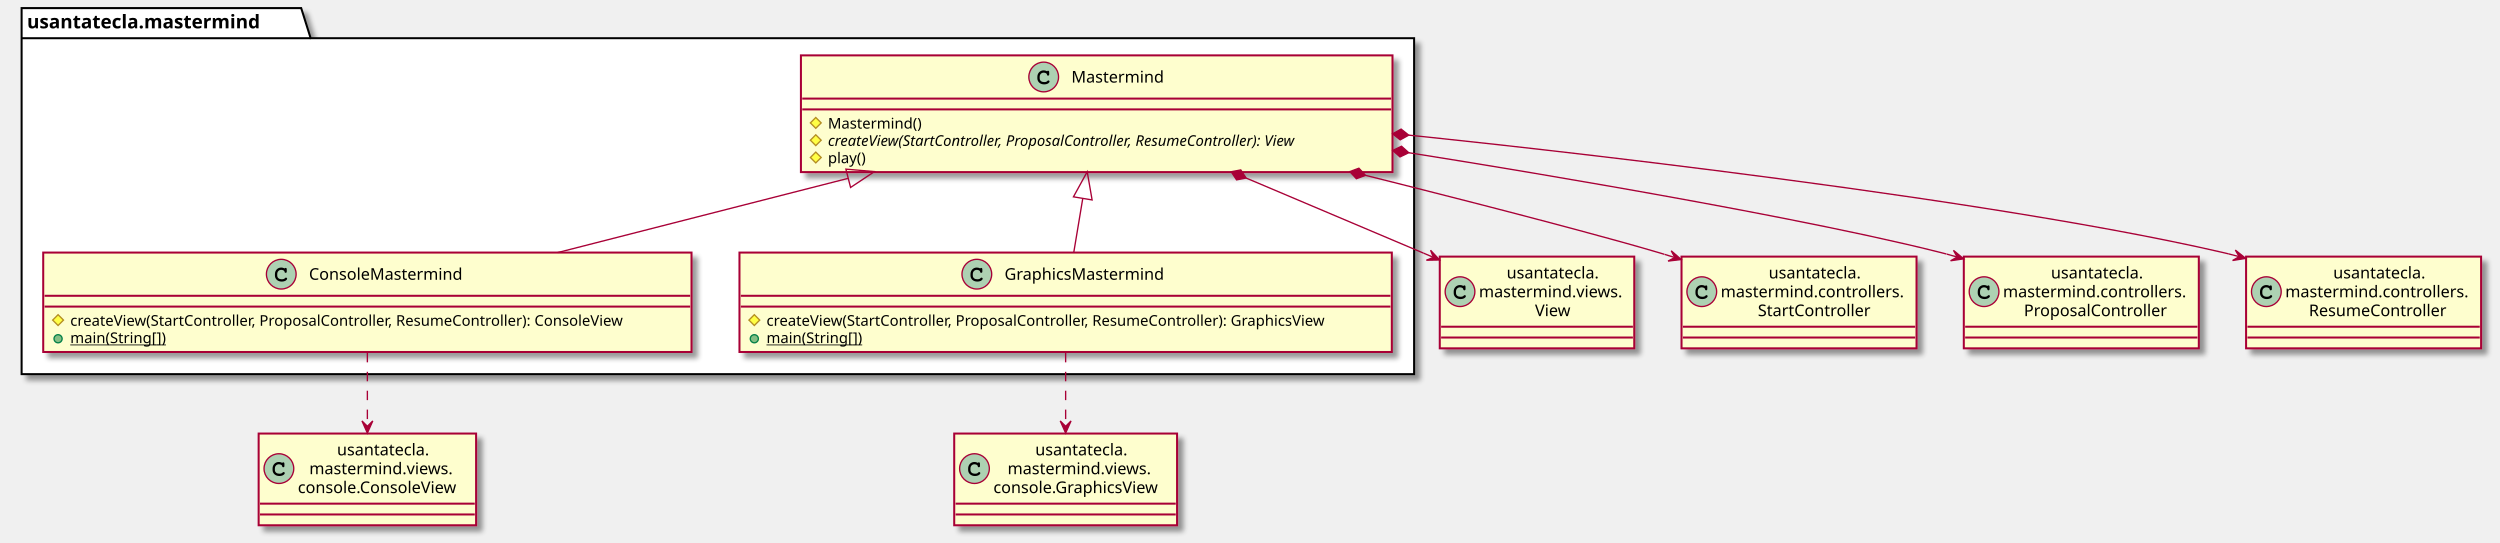
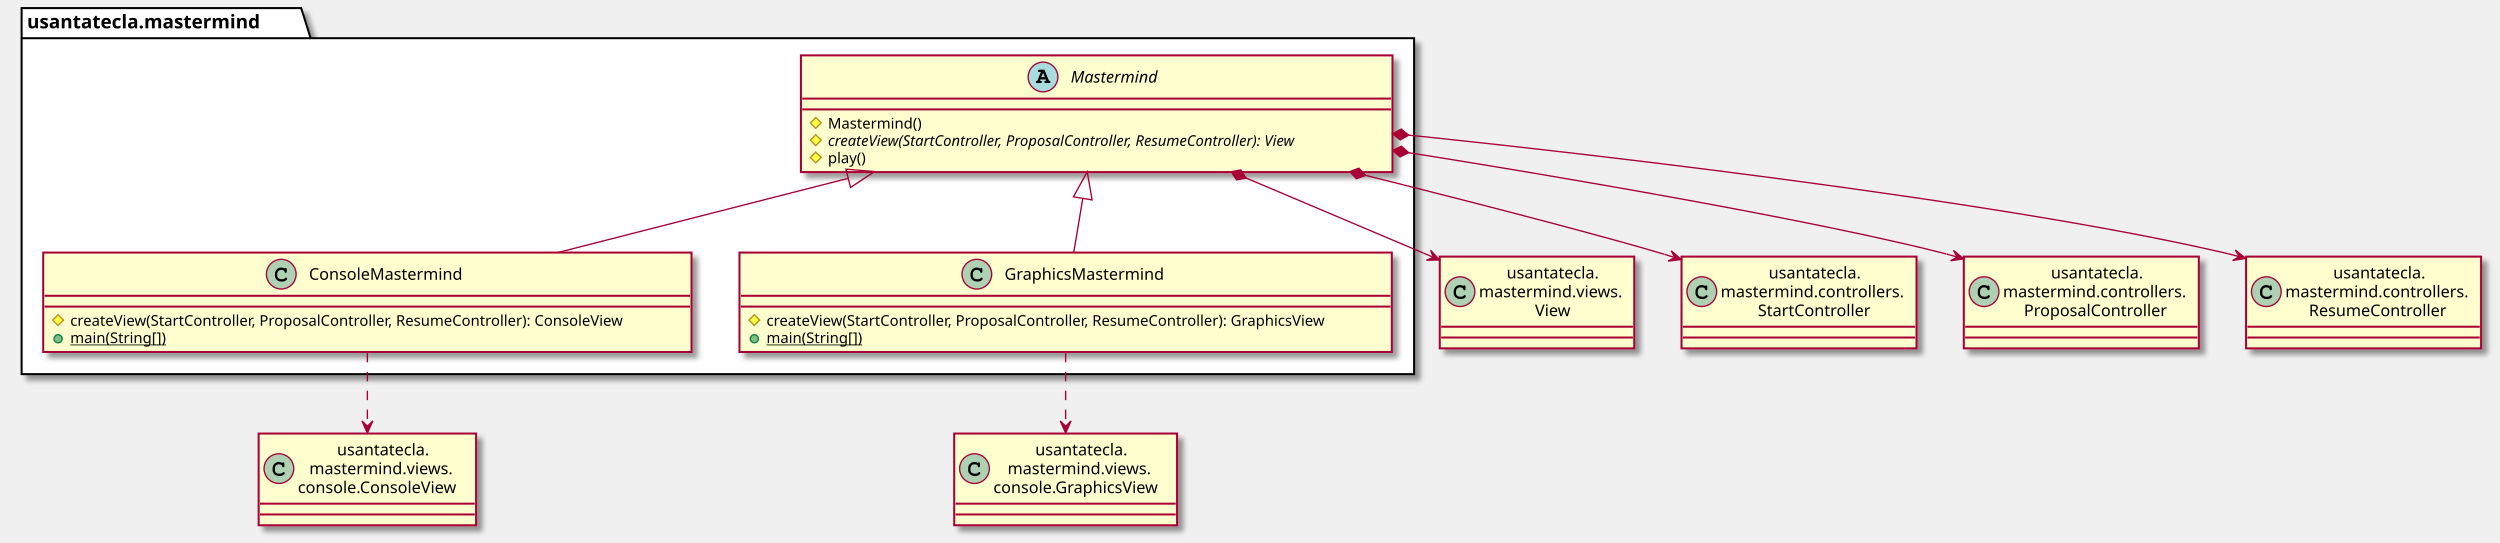
<svg xmlns="http://www.w3.org/2000/svg" contentScriptType="application/ecmascript" contentStyleType="text/css" height="402px" preserveAspectRatio="none" style="width:1851px;height:402px;" version="1.1" viewBox="0 0 1851 402" width="1851px" zoomAndPan="magnify">
  <defs>
-     <filter height="300%" id="fdg42r4rvflqn" width="300%" x="-1" y="-1">
+     <filter height="300%" id="f1cskjqdrrext7" width="300%" x="-1" y="-1">
      <feGaussianBlur result="blurOut" stdDeviation="2.0" />
      <feColorMatrix in="blurOut" result="blurOut2" type="matrix" values="0 0 0 0 0 0 0 0 0 0 0 0 0 0 0 0 0 0 .4 0" />
      <feOffset dx="4.0" dy="4.0" in="blurOut2" result="blurOut3" />
      <feBlend in="SourceGraphic" in2="blurOut3" mode="normal" />
    </filter>
  </defs>
  <g>
-     <polygon fill="#FFFFFF" filter="url(#fdg42r4rvflqn)" points="16,6,223,6,230,28.297,1047,28.297,1047,277,16,277,16,6" style="stroke:#000000;stroke-width:1.5;" />
+     <polygon fill="#FFFFFF" filter="url(#f1cskjqdrrext7)" points="16,6,223,6,230,28.297,1047,28.297,1047,277,16,277,16,6" style="stroke:#000000;stroke-width:1.5;" />
    <line style="stroke:#000000;stroke-width:1.5;" x1="16" x2="230" y1="28.297" y2="28.297" />
    <text fill="#000000" font-family="sans-serif" font-size="14" font-weight="bold" lengthAdjust="spacingAndGlyphs" textLength="201" x="20" y="20.995">usantatecla.mastermind</text>
-     <rect codeLine="8" fill="#FEFECE" filter="url(#fdg42r4rvflqn)" height="86.414" id="usantatecla.mastermind.Mastermind" style="stroke:#A80036;stroke-width:1.5;" width="438" x="593" y="41" />
-     <ellipse cx="772.75" cy="57" fill="#ADD1B2" rx="11" ry="11" style="stroke:#A80036;stroke-width:1.0;" />
-     <path d="M775.094,52.672 C774.156,52.234 773.562,52.094 772.688,52.094 C770.062,52.094 768.062,54.172 768.062,56.891 L768.062,58.016 C768.062,60.594 770.172,62.484 773.062,62.484 C774.281,62.484 775.438,62.188 776.188,61.641 C776.766,61.234 777.094,60.781 777.094,60.391 C777.094,59.938 776.703,59.547 776.234,59.547 C776.016,59.547 775.812,59.625 775.625,59.812 C775.172,60.297 775.172,60.297 774.984,60.391 C774.562,60.656 773.875,60.781 773.109,60.781 C771.062,60.781 769.766,59.688 769.766,57.984 L769.766,56.891 C769.766,55.109 771.016,53.797 772.75,53.797 C773.328,53.797 773.938,53.953 774.406,54.203 C774.891,54.484 775.062,54.703 775.156,55.109 C775.219,55.516 775.25,55.641 775.391,55.766 C775.531,55.906 775.766,56.016 775.984,56.016 C776.25,56.016 776.516,55.875 776.688,55.656 C776.797,55.5 776.828,55.312 776.828,54.891 L776.828,53.469 C776.828,53.031 776.812,52.906 776.719,52.75 C776.562,52.484 776.281,52.344 775.984,52.344 C775.688,52.344 775.484,52.438 775.266,52.75 L775.094,52.672 Z " fill="#000000" />
-     <text fill="#000000" font-family="sans-serif" font-size="12" lengthAdjust="spacingAndGlyphs" textLength="70" x="793.25" y="61.154">Mastermind</text>
+     <rect codeLine="8" fill="#FEFECE" filter="url(#f1cskjqdrrext7)" height="86.414" id="usantatecla.mastermind.Mastermind" style="stroke:#A80036;stroke-width:1.5;" width="438" x="593" y="41" />
+     <ellipse cx="772.25" cy="57" fill="#A9DCDF" rx="11" ry="11" style="stroke:#A80036;stroke-width:1.0;" />
+     <path d="M774.328,58.812 L774.719,59.797 L774.328,59.797 C773.875,59.797 773.766,59.812 773.609,59.922 C773.359,60.078 773.203,60.359 773.203,60.656 C773.203,60.922 773.344,61.172 773.562,61.328 C773.703,61.453 773.906,61.5 774.328,61.5 L776.688,61.5 C777.047,61.5 777.266,61.469 777.406,61.375 C777.656,61.234 777.812,60.938 777.812,60.656 C777.812,60.375 777.672,60.125 777.453,59.969 C777.281,59.828 777.125,59.797 776.656,59.797 L773.266,51.594 L769.594,51.594 C769.141,51.594 769.016,51.609 768.859,51.703 C768.609,51.875 768.453,52.156 768.453,52.438 C768.453,52.719 768.594,52.969 768.812,53.141 C768.984,53.25 769.156,53.281 769.594,53.281 L770.672,53.281 L768.031,59.797 C767.609,59.797 767.453,59.812 767.297,59.922 C767.047,60.078 766.891,60.359 766.891,60.656 C766.891,61.219 767.266,61.5 768.016,61.5 L770.281,61.5 C770.641,61.5 770.859,61.469 770.984,61.375 C771.25,61.234 771.391,60.938 771.391,60.656 C771.391,60.375 771.266,60.125 771.047,59.953 C770.875,59.828 770.734,59.797 770.281,59.797 L769.891,59.797 L770.281,58.812 L774.328,58.812 Z M773.625,57.109 L770.953,57.109 L772.297,53.844 L773.625,57.109 Z " fill="#000000" />
+     <text fill="#000000" font-family="sans-serif" font-size="12" font-style="italic" lengthAdjust="spacingAndGlyphs" textLength="71" x="792.75" y="61.154">Mastermind</text>
    <line style="stroke:#A80036;stroke-width:1.5;" x1="594" x2="1030" y1="73" y2="73" />
    <line style="stroke:#A80036;stroke-width:1.5;" x1="594" x2="1030" y1="81" y2="81" />
    <polygon fill="#FFFF44" points="604,87,608,91,604,95,600,91" style="stroke:#B38D22;stroke-width:1.0;" />
    <text fill="#000000" font-family="sans-serif" font-size="11" lengthAdjust="spacingAndGlyphs" textLength="74" x="613" y="95.21">Mastermind()</text>
    <polygon fill="#FFFF44" points="604,99.805,608,103.805,604,107.805,600,103.805" style="stroke:#B38D22;stroke-width:1.0;" />
    <text fill="#000000" font-family="sans-serif" font-size="11" font-style="italic" lengthAdjust="spacingAndGlyphs" textLength="412" x="613" y="108.015">createView(StartController, ProposalController, ResumeController): View</text>
    <polygon fill="#FFFF44" points="604,112.609,608,116.609,604,120.609,600,116.609" style="stroke:#B38D22;stroke-width:1.0;" />
    <text fill="#000000" font-family="sans-serif" font-size="11" lengthAdjust="spacingAndGlyphs" textLength="32" x="613" y="120.82">play()</text>
-     <rect codeLine="18" fill="#FEFECE" filter="url(#fdg42r4rvflqn)" height="73.609" id="usantatecla.mastermind.ConsoleMastermind" style="stroke:#A80036;stroke-width:1.5;" width="480" x="32" y="187" />
+     <rect codeLine="18" fill="#FEFECE" filter="url(#f1cskjqdrrext7)" height="73.609" id="usantatecla.mastermind.ConsoleMastermind" style="stroke:#A80036;stroke-width:1.5;" width="480" x="32" y="187" />
    <ellipse cx="208.25" cy="203" fill="#ADD1B2" rx="11" ry="11" style="stroke:#A80036;stroke-width:1.0;" />
    <path d="M210.594,198.672 C209.656,198.234 209.062,198.094 208.188,198.094 C205.562,198.094 203.562,200.172 203.562,202.891 L203.562,204.016 C203.562,206.594 205.672,208.484 208.562,208.484 C209.781,208.484 210.938,208.188 211.688,207.641 C212.266,207.234 212.594,206.781 212.594,206.391 C212.594,205.938 212.203,205.547 211.734,205.547 C211.516,205.547 211.312,205.625 211.125,205.812 C210.672,206.297 210.672,206.297 210.484,206.391 C210.062,206.656 209.375,206.781 208.609,206.781 C206.562,206.781 205.266,205.688 205.266,203.984 L205.266,202.891 C205.266,201.109 206.516,199.797 208.25,199.797 C208.828,199.797 209.438,199.953 209.906,200.203 C210.391,200.484 210.562,200.703 210.656,201.109 C210.719,201.516 210.75,201.641 210.891,201.766 C211.031,201.906 211.266,202.016 211.484,202.016 C211.75,202.016 212.016,201.875 212.188,201.656 C212.297,201.5 212.328,201.312 212.328,200.891 L212.328,199.469 C212.328,199.031 212.312,198.906 212.219,198.75 C212.062,198.484 211.781,198.344 211.484,198.344 C211.188,198.344 210.984,198.438 210.766,198.75 L210.594,198.672 Z " fill="#000000" />
    <text fill="#000000" font-family="sans-serif" font-size="12" lengthAdjust="spacingAndGlyphs" textLength="119" x="228.75" y="207.154">ConsoleMastermind</text>
    <line style="stroke:#A80036;stroke-width:1.5;" x1="33" x2="511" y1="219" y2="219" />
    <line style="stroke:#A80036;stroke-width:1.5;" x1="33" x2="511" y1="227" y2="227" />
    <polygon fill="#FFFF44" points="43,233,47,237,43,241,39,237" style="stroke:#B38D22;stroke-width:1.0;" />
    <text fill="#000000" font-family="sans-serif" font-size="11" lengthAdjust="spacingAndGlyphs" textLength="454" x="52" y="241.21">createView(StartController, ProposalController, ResumeController): ConsoleView</text>
    <ellipse cx="43" cy="250.805" fill="#84BE84" rx="3" ry="3" style="stroke:#038048;stroke-width:1.0;" />
    <text fill="#000000" font-family="sans-serif" font-size="11" lengthAdjust="spacingAndGlyphs" text-decoration="underline" textLength="77" x="52" y="254.015">main(String[])</text>
-     <rect codeLine="25" fill="#FEFECE" filter="url(#fdg42r4rvflqn)" height="73.609" id="usantatecla.mastermind.GraphicsMastermind" style="stroke:#A80036;stroke-width:1.5;" width="483" x="547.5" y="187" />
+     <rect codeLine="25" fill="#FEFECE" filter="url(#f1cskjqdrrext7)" height="73.609" id="usantatecla.mastermind.GraphicsMastermind" style="stroke:#A80036;stroke-width:1.5;" width="483" x="547.5" y="187" />
    <ellipse cx="723.25" cy="203" fill="#ADD1B2" rx="11" ry="11" style="stroke:#A80036;stroke-width:1.0;" />
    <path d="M725.594,198.672 C724.656,198.234 724.062,198.094 723.188,198.094 C720.562,198.094 718.562,200.172 718.562,202.891 L718.562,204.016 C718.562,206.594 720.672,208.484 723.562,208.484 C724.781,208.484 725.938,208.188 726.688,207.641 C727.266,207.234 727.594,206.781 727.594,206.391 C727.594,205.938 727.203,205.547 726.734,205.547 C726.516,205.547 726.312,205.625 726.125,205.812 C725.672,206.297 725.672,206.297 725.484,206.391 C725.062,206.656 724.375,206.781 723.609,206.781 C721.562,206.781 720.266,205.688 720.266,203.984 L720.266,202.891 C720.266,201.109 721.516,199.797 723.25,199.797 C723.828,199.797 724.438,199.953 724.906,200.203 C725.391,200.484 725.562,200.703 725.656,201.109 C725.719,201.516 725.75,201.641 725.891,201.766 C726.031,201.906 726.266,202.016 726.484,202.016 C726.75,202.016 727.016,201.875 727.188,201.656 C727.297,201.5 727.328,201.312 727.328,200.891 L727.328,199.469 C727.328,199.031 727.312,198.906 727.219,198.75 C727.062,198.484 726.781,198.344 726.484,198.344 C726.188,198.344 725.984,198.438 725.766,198.75 L725.594,198.672 Z " fill="#000000" />
    <text fill="#000000" font-family="sans-serif" font-size="12" lengthAdjust="spacingAndGlyphs" textLength="123" x="743.75" y="207.154">GraphicsMastermind</text>
    <line style="stroke:#A80036;stroke-width:1.5;" x1="548.5" x2="1029.5" y1="219" y2="219" />
    <line style="stroke:#A80036;stroke-width:1.5;" x1="548.5" x2="1029.5" y1="227" y2="227" />
    <polygon fill="#FFFF44" points="558.5,233,562.5,237,558.5,241,554.5,237" style="stroke:#B38D22;stroke-width:1.0;" />
    <text fill="#000000" font-family="sans-serif" font-size="11" lengthAdjust="spacingAndGlyphs" textLength="457" x="567.5" y="241.21">createView(StartController, ProposalController, ResumeController): GraphicsView</text>
    <ellipse cx="558.5" cy="250.805" fill="#84BE84" rx="3" ry="3" style="stroke:#038048;stroke-width:1.0;" />
    <text fill="#000000" font-family="sans-serif" font-size="11" lengthAdjust="spacingAndGlyphs" text-decoration="underline" textLength="77" x="567.5" y="254.015">main(String[])</text>
-     <rect codeLine="1" fill="#FEFECE" filter="url(#fdg42r4rvflqn)" height="67.906" id="View" style="stroke:#A80036;stroke-width:1.5;" width="144" x="1066" y="190" />
+     <rect codeLine="1" fill="#FEFECE" filter="url(#f1cskjqdrrext7)" height="67.906" id="View" style="stroke:#A80036;stroke-width:1.5;" width="144" x="1066" y="190" />
    <ellipse cx="1081" cy="215.953" fill="#ADD1B2" rx="11" ry="11" style="stroke:#A80036;stroke-width:1.0;" />
    <path d="M1083.344,211.625 C1082.406,211.188 1081.812,211.047 1080.938,211.047 C1078.312,211.047 1076.312,213.125 1076.312,215.844 L1076.312,216.969 C1076.312,219.547 1078.422,221.438 1081.312,221.438 C1082.531,221.438 1083.688,221.141 1084.438,220.594 C1085.016,220.188 1085.344,219.734 1085.344,219.344 C1085.344,218.891 1084.953,218.5 1084.484,218.5 C1084.266,218.5 1084.062,218.578 1083.875,218.766 C1083.422,219.25 1083.422,219.25 1083.234,219.344 C1082.812,219.609 1082.125,219.734 1081.359,219.734 C1079.312,219.734 1078.016,218.641 1078.016,216.938 L1078.016,215.844 C1078.016,214.062 1079.266,212.75 1081,212.75 C1081.578,212.75 1082.188,212.906 1082.656,213.156 C1083.141,213.438 1083.312,213.656 1083.406,214.062 C1083.469,214.469 1083.5,214.594 1083.641,214.719 C1083.781,214.859 1084.016,214.969 1084.234,214.969 C1084.5,214.969 1084.766,214.828 1084.938,214.609 C1085.047,214.453 1085.078,214.266 1085.078,213.844 L1085.078,212.422 C1085.078,211.984 1085.062,211.859 1084.969,211.703 C1084.812,211.438 1084.531,211.297 1084.234,211.297 C1083.938,211.297 1083.734,211.391 1083.516,211.703 L1083.344,211.625 Z " fill="#000000" />
    <text fill="#000000" font-family="sans-serif" font-size="12" lengthAdjust="spacingAndGlyphs" textLength="71" x="1115.5" y="206.139">usantatecla.</text>
    <text fill="#000000" font-family="sans-serif" font-size="12" lengthAdjust="spacingAndGlyphs" textLength="112" x="1095" y="220.107">mastermind.views.</text>
    <text fill="#000000" font-family="sans-serif" font-size="12" lengthAdjust="spacingAndGlyphs" textLength="29" x="1136.5" y="234.076">View</text>
    <line style="stroke:#A80036;stroke-width:1.5;" x1="1067" x2="1209" y1="241.906" y2="241.906" />
    <line style="stroke:#A80036;stroke-width:1.5;" x1="1067" x2="1209" y1="249.906" y2="249.906" />
-     <rect codeLine="2" fill="#FEFECE" filter="url(#fdg42r4rvflqn)" height="67.906" id="ConsoleView" style="stroke:#A80036;stroke-width:1.5;" width="161" x="191.5" y="321" />
+     <rect codeLine="2" fill="#FEFECE" filter="url(#f1cskjqdrrext7)" height="67.906" id="ConsoleView" style="stroke:#A80036;stroke-width:1.5;" width="161" x="191.5" y="321" />
    <ellipse cx="206.5" cy="346.953" fill="#ADD1B2" rx="11" ry="11" style="stroke:#A80036;stroke-width:1.0;" />
    <path d="M208.844,342.625 C207.906,342.188 207.312,342.047 206.438,342.047 C203.812,342.047 201.812,344.125 201.812,346.844 L201.812,347.969 C201.812,350.547 203.922,352.438 206.812,352.438 C208.031,352.438 209.188,352.141 209.938,351.594 C210.516,351.188 210.844,350.734 210.844,350.344 C210.844,349.891 210.453,349.5 209.984,349.5 C209.766,349.5 209.562,349.578 209.375,349.766 C208.922,350.25 208.922,350.25 208.734,350.344 C208.312,350.609 207.625,350.734 206.859,350.734 C204.812,350.734 203.516,349.641 203.516,347.938 L203.516,346.844 C203.516,345.062 204.766,343.75 206.5,343.75 C207.078,343.75 207.688,343.906 208.156,344.156 C208.641,344.438 208.812,344.656 208.906,345.062 C208.969,345.469 209,345.594 209.141,345.719 C209.281,345.859 209.516,345.969 209.734,345.969 C210,345.969 210.266,345.828 210.438,345.609 C210.547,345.453 210.578,345.266 210.578,344.844 L210.578,343.422 C210.578,342.984 210.562,342.859 210.469,342.703 C210.312,342.438 210.031,342.297 209.734,342.297 C209.438,342.297 209.234,342.391 209.016,342.703 L208.844,342.625 Z " fill="#000000" />
    <text fill="#000000" font-family="sans-serif" font-size="12" lengthAdjust="spacingAndGlyphs" textLength="71" x="249.5" y="337.139">usantatecla.</text>
    <text fill="#000000" font-family="sans-serif" font-size="12" lengthAdjust="spacingAndGlyphs" textLength="112" x="229" y="351.107">mastermind.views.</text>
    <text fill="#000000" font-family="sans-serif" font-size="12" lengthAdjust="spacingAndGlyphs" textLength="129" x="220.5" y="365.076">console.ConsoleView</text>
    <line style="stroke:#A80036;stroke-width:1.5;" x1="192.5" x2="351.5" y1="372.906" y2="372.906" />
    <line style="stroke:#A80036;stroke-width:1.5;" x1="192.5" x2="351.5" y1="380.906" y2="380.906" />
-     <rect codeLine="3" fill="#FEFECE" filter="url(#fdg42r4rvflqn)" height="67.906" id="GraphicsView" style="stroke:#A80036;stroke-width:1.5;" width="165" x="706.5" y="321" />
+     <rect codeLine="3" fill="#FEFECE" filter="url(#f1cskjqdrrext7)" height="67.906" id="GraphicsView" style="stroke:#A80036;stroke-width:1.5;" width="165" x="706.5" y="321" />
    <ellipse cx="721.5" cy="346.953" fill="#ADD1B2" rx="11" ry="11" style="stroke:#A80036;stroke-width:1.0;" />
    <path d="M723.844,342.625 C722.906,342.188 722.312,342.047 721.438,342.047 C718.812,342.047 716.812,344.125 716.812,346.844 L716.812,347.969 C716.812,350.547 718.922,352.438 721.812,352.438 C723.031,352.438 724.188,352.141 724.938,351.594 C725.516,351.188 725.844,350.734 725.844,350.344 C725.844,349.891 725.453,349.5 724.984,349.5 C724.766,349.5 724.562,349.578 724.375,349.766 C723.922,350.25 723.922,350.25 723.734,350.344 C723.312,350.609 722.625,350.734 721.859,350.734 C719.812,350.734 718.516,349.641 718.516,347.938 L718.516,346.844 C718.516,345.062 719.766,343.75 721.5,343.75 C722.078,343.75 722.688,343.906 723.156,344.156 C723.641,344.438 723.812,344.656 723.906,345.062 C723.969,345.469 724,345.594 724.141,345.719 C724.281,345.859 724.516,345.969 724.734,345.969 C725,345.969 725.266,345.828 725.438,345.609 C725.547,345.453 725.578,345.266 725.578,344.844 L725.578,343.422 C725.578,342.984 725.562,342.859 725.469,342.703 C725.312,342.438 725.031,342.297 724.734,342.297 C724.438,342.297 724.234,342.391 724.016,342.703 L723.844,342.625 Z " fill="#000000" />
    <text fill="#000000" font-family="sans-serif" font-size="12" lengthAdjust="spacingAndGlyphs" textLength="71" x="766.5" y="337.139">usantatecla.</text>
    <text fill="#000000" font-family="sans-serif" font-size="12" lengthAdjust="spacingAndGlyphs" textLength="112" x="746" y="351.107">mastermind.views.</text>
    <text fill="#000000" font-family="sans-serif" font-size="12" lengthAdjust="spacingAndGlyphs" textLength="133" x="735.5" y="365.076">console.GraphicsView</text>
    <line style="stroke:#A80036;stroke-width:1.5;" x1="707.5" x2="870.5" y1="372.906" y2="372.906" />
    <line style="stroke:#A80036;stroke-width:1.5;" x1="707.5" x2="870.5" y1="380.906" y2="380.906" />
-     <rect codeLine="4" fill="#FEFECE" filter="url(#fdg42r4rvflqn)" height="67.906" id="StartController" style="stroke:#A80036;stroke-width:1.5;" width="174" x="1245" y="190" />
+     <rect codeLine="4" fill="#FEFECE" filter="url(#f1cskjqdrrext7)" height="67.906" id="StartController" style="stroke:#A80036;stroke-width:1.5;" width="174" x="1245" y="190" />
    <ellipse cx="1260" cy="215.953" fill="#ADD1B2" rx="11" ry="11" style="stroke:#A80036;stroke-width:1.0;" />
    <path d="M1262.344,211.625 C1261.406,211.188 1260.812,211.047 1259.938,211.047 C1257.312,211.047 1255.312,213.125 1255.312,215.844 L1255.312,216.969 C1255.312,219.547 1257.422,221.438 1260.312,221.438 C1261.531,221.438 1262.688,221.141 1263.438,220.594 C1264.016,220.188 1264.344,219.734 1264.344,219.344 C1264.344,218.891 1263.953,218.5 1263.484,218.5 C1263.266,218.5 1263.062,218.578 1262.875,218.766 C1262.422,219.25 1262.422,219.25 1262.234,219.344 C1261.812,219.609 1261.125,219.734 1260.359,219.734 C1258.312,219.734 1257.016,218.641 1257.016,216.938 L1257.016,215.844 C1257.016,214.062 1258.266,212.75 1260,212.75 C1260.578,212.75 1261.188,212.906 1261.656,213.156 C1262.141,213.438 1262.312,213.656 1262.406,214.062 C1262.469,214.469 1262.5,214.594 1262.641,214.719 C1262.781,214.859 1263.016,214.969 1263.234,214.969 C1263.5,214.969 1263.766,214.828 1263.938,214.609 C1264.047,214.453 1264.078,214.266 1264.078,213.844 L1264.078,212.422 C1264.078,211.984 1264.062,211.859 1263.969,211.703 C1263.812,211.438 1263.531,211.297 1263.234,211.297 C1262.938,211.297 1262.734,211.391 1262.516,211.703 L1262.344,211.625 Z " fill="#000000" />
    <text fill="#000000" font-family="sans-serif" font-size="12" lengthAdjust="spacingAndGlyphs" textLength="71" x="1309.5" y="206.139">usantatecla.</text>
    <text fill="#000000" font-family="sans-serif" font-size="12" lengthAdjust="spacingAndGlyphs" textLength="142" x="1274" y="220.107">mastermind.controllers.</text>
    <text fill="#000000" font-family="sans-serif" font-size="12" lengthAdjust="spacingAndGlyphs" textLength="87" x="1301.5" y="234.076">StartController</text>
    <line style="stroke:#A80036;stroke-width:1.5;" x1="1246" x2="1418" y1="241.906" y2="241.906" />
    <line style="stroke:#A80036;stroke-width:1.5;" x1="1246" x2="1418" y1="249.906" y2="249.906" />
-     <rect codeLine="5" fill="#FEFECE" filter="url(#fdg42r4rvflqn)" height="67.906" id="ProposalController" style="stroke:#A80036;stroke-width:1.5;" width="174" x="1454" y="190" />
+     <rect codeLine="5" fill="#FEFECE" filter="url(#f1cskjqdrrext7)" height="67.906" id="ProposalController" style="stroke:#A80036;stroke-width:1.5;" width="174" x="1454" y="190" />
    <ellipse cx="1469" cy="215.953" fill="#ADD1B2" rx="11" ry="11" style="stroke:#A80036;stroke-width:1.0;" />
    <path d="M1471.344,211.625 C1470.406,211.188 1469.812,211.047 1468.938,211.047 C1466.312,211.047 1464.312,213.125 1464.312,215.844 L1464.312,216.969 C1464.312,219.547 1466.422,221.438 1469.312,221.438 C1470.531,221.438 1471.688,221.141 1472.438,220.594 C1473.016,220.188 1473.344,219.734 1473.344,219.344 C1473.344,218.891 1472.953,218.5 1472.484,218.5 C1472.266,218.5 1472.062,218.578 1471.875,218.766 C1471.422,219.25 1471.422,219.25 1471.234,219.344 C1470.812,219.609 1470.125,219.734 1469.359,219.734 C1467.312,219.734 1466.016,218.641 1466.016,216.938 L1466.016,215.844 C1466.016,214.062 1467.266,212.75 1469,212.75 C1469.578,212.75 1470.188,212.906 1470.656,213.156 C1471.141,213.438 1471.312,213.656 1471.406,214.062 C1471.469,214.469 1471.5,214.594 1471.641,214.719 C1471.781,214.859 1472.016,214.969 1472.234,214.969 C1472.5,214.969 1472.766,214.828 1472.938,214.609 C1473.047,214.453 1473.078,214.266 1473.078,213.844 L1473.078,212.422 C1473.078,211.984 1473.062,211.859 1472.969,211.703 C1472.812,211.438 1472.531,211.297 1472.234,211.297 C1471.938,211.297 1471.734,211.391 1471.516,211.703 L1471.344,211.625 Z " fill="#000000" />
    <text fill="#000000" font-family="sans-serif" font-size="12" lengthAdjust="spacingAndGlyphs" textLength="71" x="1518.5" y="206.139">usantatecla.</text>
    <text fill="#000000" font-family="sans-serif" font-size="12" lengthAdjust="spacingAndGlyphs" textLength="142" x="1483" y="220.107">mastermind.controllers.</text>
    <text fill="#000000" font-family="sans-serif" font-size="12" lengthAdjust="spacingAndGlyphs" textLength="111" x="1498.5" y="234.076">ProposalController</text>
    <line style="stroke:#A80036;stroke-width:1.5;" x1="1455" x2="1627" y1="241.906" y2="241.906" />
    <line style="stroke:#A80036;stroke-width:1.5;" x1="1455" x2="1627" y1="249.906" y2="249.906" />
-     <rect codeLine="6" fill="#FEFECE" filter="url(#fdg42r4rvflqn)" height="67.906" id="ResumeController" style="stroke:#A80036;stroke-width:1.5;" width="174" x="1663" y="190" />
+     <rect codeLine="6" fill="#FEFECE" filter="url(#f1cskjqdrrext7)" height="67.906" id="ResumeController" style="stroke:#A80036;stroke-width:1.5;" width="174" x="1663" y="190" />
    <ellipse cx="1678" cy="215.953" fill="#ADD1B2" rx="11" ry="11" style="stroke:#A80036;stroke-width:1.0;" />
    <path d="M1680.344,211.625 C1679.406,211.188 1678.812,211.047 1677.938,211.047 C1675.312,211.047 1673.312,213.125 1673.312,215.844 L1673.312,216.969 C1673.312,219.547 1675.422,221.438 1678.312,221.438 C1679.531,221.438 1680.688,221.141 1681.438,220.594 C1682.016,220.188 1682.344,219.734 1682.344,219.344 C1682.344,218.891 1681.953,218.5 1681.484,218.5 C1681.266,218.5 1681.062,218.578 1680.875,218.766 C1680.422,219.25 1680.422,219.25 1680.234,219.344 C1679.812,219.609 1679.125,219.734 1678.359,219.734 C1676.312,219.734 1675.016,218.641 1675.016,216.938 L1675.016,215.844 C1675.016,214.062 1676.266,212.75 1678,212.75 C1678.578,212.75 1679.188,212.906 1679.656,213.156 C1680.141,213.438 1680.312,213.656 1680.406,214.062 C1680.469,214.469 1680.5,214.594 1680.641,214.719 C1680.781,214.859 1681.016,214.969 1681.234,214.969 C1681.5,214.969 1681.766,214.828 1681.938,214.609 C1682.047,214.453 1682.078,214.266 1682.078,213.844 L1682.078,212.422 C1682.078,211.984 1682.062,211.859 1681.969,211.703 C1681.812,211.438 1681.531,211.297 1681.234,211.297 C1680.938,211.297 1680.734,211.391 1680.516,211.703 L1680.344,211.625 Z " fill="#000000" />
    <text fill="#000000" font-family="sans-serif" font-size="12" lengthAdjust="spacingAndGlyphs" textLength="71" x="1727.5" y="206.139">usantatecla.</text>
    <text fill="#000000" font-family="sans-serif" font-size="12" lengthAdjust="spacingAndGlyphs" textLength="142" x="1692" y="220.107">mastermind.controllers.</text>
    <text fill="#000000" font-family="sans-serif" font-size="12" lengthAdjust="spacingAndGlyphs" textLength="107" x="1709.5" y="234.076">ResumeController</text>
    <line style="stroke:#A80036;stroke-width:1.5;" x1="1664" x2="1836" y1="241.906" y2="241.906" />
    <line style="stroke:#A80036;stroke-width:1.5;" x1="1664" x2="1836" y1="249.906" y2="249.906" />
    <path codeLine="13" d="M922.633,131.832 C922.633,131.832 1014.23,170.607 1053.89,187.394 " fill="none" id="usantatecla.mastermind.Mastermind-View" style="stroke:#A80036;stroke-width:1.0;" />
    <polygon fill="#A80036" points="1065.92,192.486,1059.193,185.292,1061.316,190.536,1056.073,192.659,1065.92,192.486" style="stroke:#A80036;stroke-width:1.0;" />
    <line style="stroke:#A80036;stroke-width:1.0;" x1="1061.316" x2="1053.945" y1="190.536" y2="187.418" />
    <polygon fill="#A80036" points="911.582,127.154,915.548,133.176,922.633,131.832,918.667,125.809,911.582,127.154" style="stroke:#A80036;stroke-width:1.0;" />
    <path codeLine="14" d="M1011.035,129.829 C1011.035,129.829 1158.17,166.401 1228,187 C1229.37,187.405 1230.76,187.818 1232.15,188.237 " fill="none" id="usantatecla.mastermind.Mastermind-StartController" style="stroke:#A80036;stroke-width:1.0;" />
    <polygon fill="#A80036" points="1244.8,192.159,1237.385,185.677,1240.024,190.681,1235.02,193.319,1244.8,192.159" style="stroke:#A80036;stroke-width:1.0;" />
    <line style="stroke:#A80036;stroke-width:1.0;" x1="1240.024" x2="1232.385" y1="190.681" y2="188.311" />
    <polygon fill="#A80036" points="999.365,127.034,1004.268,132.322,1011.035,129.829,1006.132,124.542,999.365,127.034" style="stroke:#A80036;stroke-width:1.0;" />
    <path codeLine="15" d="M1043.062,113.069 C1043.062,113.069 1308.7,154.581 1437,187 C1438.39,187.351 1439.79,187.712 1441.19,188.083 " fill="none" id="usantatecla.mastermind.Mastermind-ProposalController" style="stroke:#A80036;stroke-width:1.0;" />
    <polygon fill="#A80036" points="1453.94,191.651,1446.349,185.375,1449.125,190.305,1444.195,193.08,1453.94,191.651" style="stroke:#A80036;stroke-width:1.0;" />
    <line style="stroke:#A80036;stroke-width:1.0;" x1="1449.125" x2="1441.425" y1="190.305" y2="188.149" />
    <polygon fill="#A80036" points="1031.18,111.394,1036.563,116.192,1043.062,113.069,1037.68,108.271,1031.18,111.394" style="stroke:#A80036;stroke-width:1.0;" />
    <path codeLine="16" d="M1043.029,100.058 C1043.029,100.058 1445.51,140.592 1646,187 C1647.37,187.318 1648.75,187.647 1650.14,187.987 " fill="none" id="usantatecla.mastermind.Mastermind-ResumeController" style="stroke:#A80036;stroke-width:1.0;" />
    <polygon fill="#A80036" points="1662.72,191.309,1655.037,185.147,1657.885,190.034,1652.998,192.882,1662.72,191.309" style="stroke:#A80036;stroke-width:1.0;" />
    <line style="stroke:#A80036;stroke-width:1.0;" x1="1657.885" x2="1650.15" y1="190.034" y2="187.99" />
    <polygon fill="#A80036" points="1031.07,99.069,1036.72,103.55,1043.029,100.058,1037.379,95.577,1031.07,99.069" style="stroke:#A80036;stroke-width:1.0;" />
    <path codeLine="22" d="M627.834,132.065 C557.528,150.032 478.556,170.214 412.903,186.992 " fill="none" id="usantatecla.mastermind.Mastermind-backto-usantatecla.mastermind.ConsoleMastermind" style="stroke:#A80036;stroke-width:1.0;" />
    <polygon fill="none" points="626.305,125.23,647.416,127.06,629.771,138.795,626.305,125.23" style="stroke:#A80036;stroke-width:1.0;" />
    <path codeLine="23" d="M272,261.277 C272,278.161 272,298.258 272,315.42 " fill="none" id="usantatecla.mastermind.ConsoleMastermind-to-ConsoleView" style="stroke:#A80036;stroke-width:1.0;stroke-dasharray:7.0,7.0;" />
    <polygon fill="#A80036" points="272,320.644,276,311.644,272,315.644,268,311.644,272,320.644" style="stroke:#A80036;stroke-width:1.0;" />
    <path codeLine="29" d="M801.642,147.145 C799.387,160.677 797.073,174.564 795.05,186.697 " fill="none" id="usantatecla.mastermind.Mastermind-backto-usantatecla.mastermind.GraphicsMastermind" style="stroke:#A80036;stroke-width:1.0;" />
    <polygon fill="none" points="794.781,145.731,804.974,127.154,808.591,148.033,794.781,145.731" style="stroke:#A80036;stroke-width:1.0;" />
    <path codeLine="30" d="M789,261.277 C789,278.161 789,298.258 789,315.42 " fill="none" id="usantatecla.mastermind.GraphicsMastermind-to-GraphicsView" style="stroke:#A80036;stroke-width:1.0;stroke-dasharray:7.0,7.0;" />
    <polygon fill="#A80036" points="789,320.644,793,311.644,789,315.644,785,311.644,789,320.644" style="stroke:#A80036;stroke-width:1.0;" />
  </g>
</svg>
